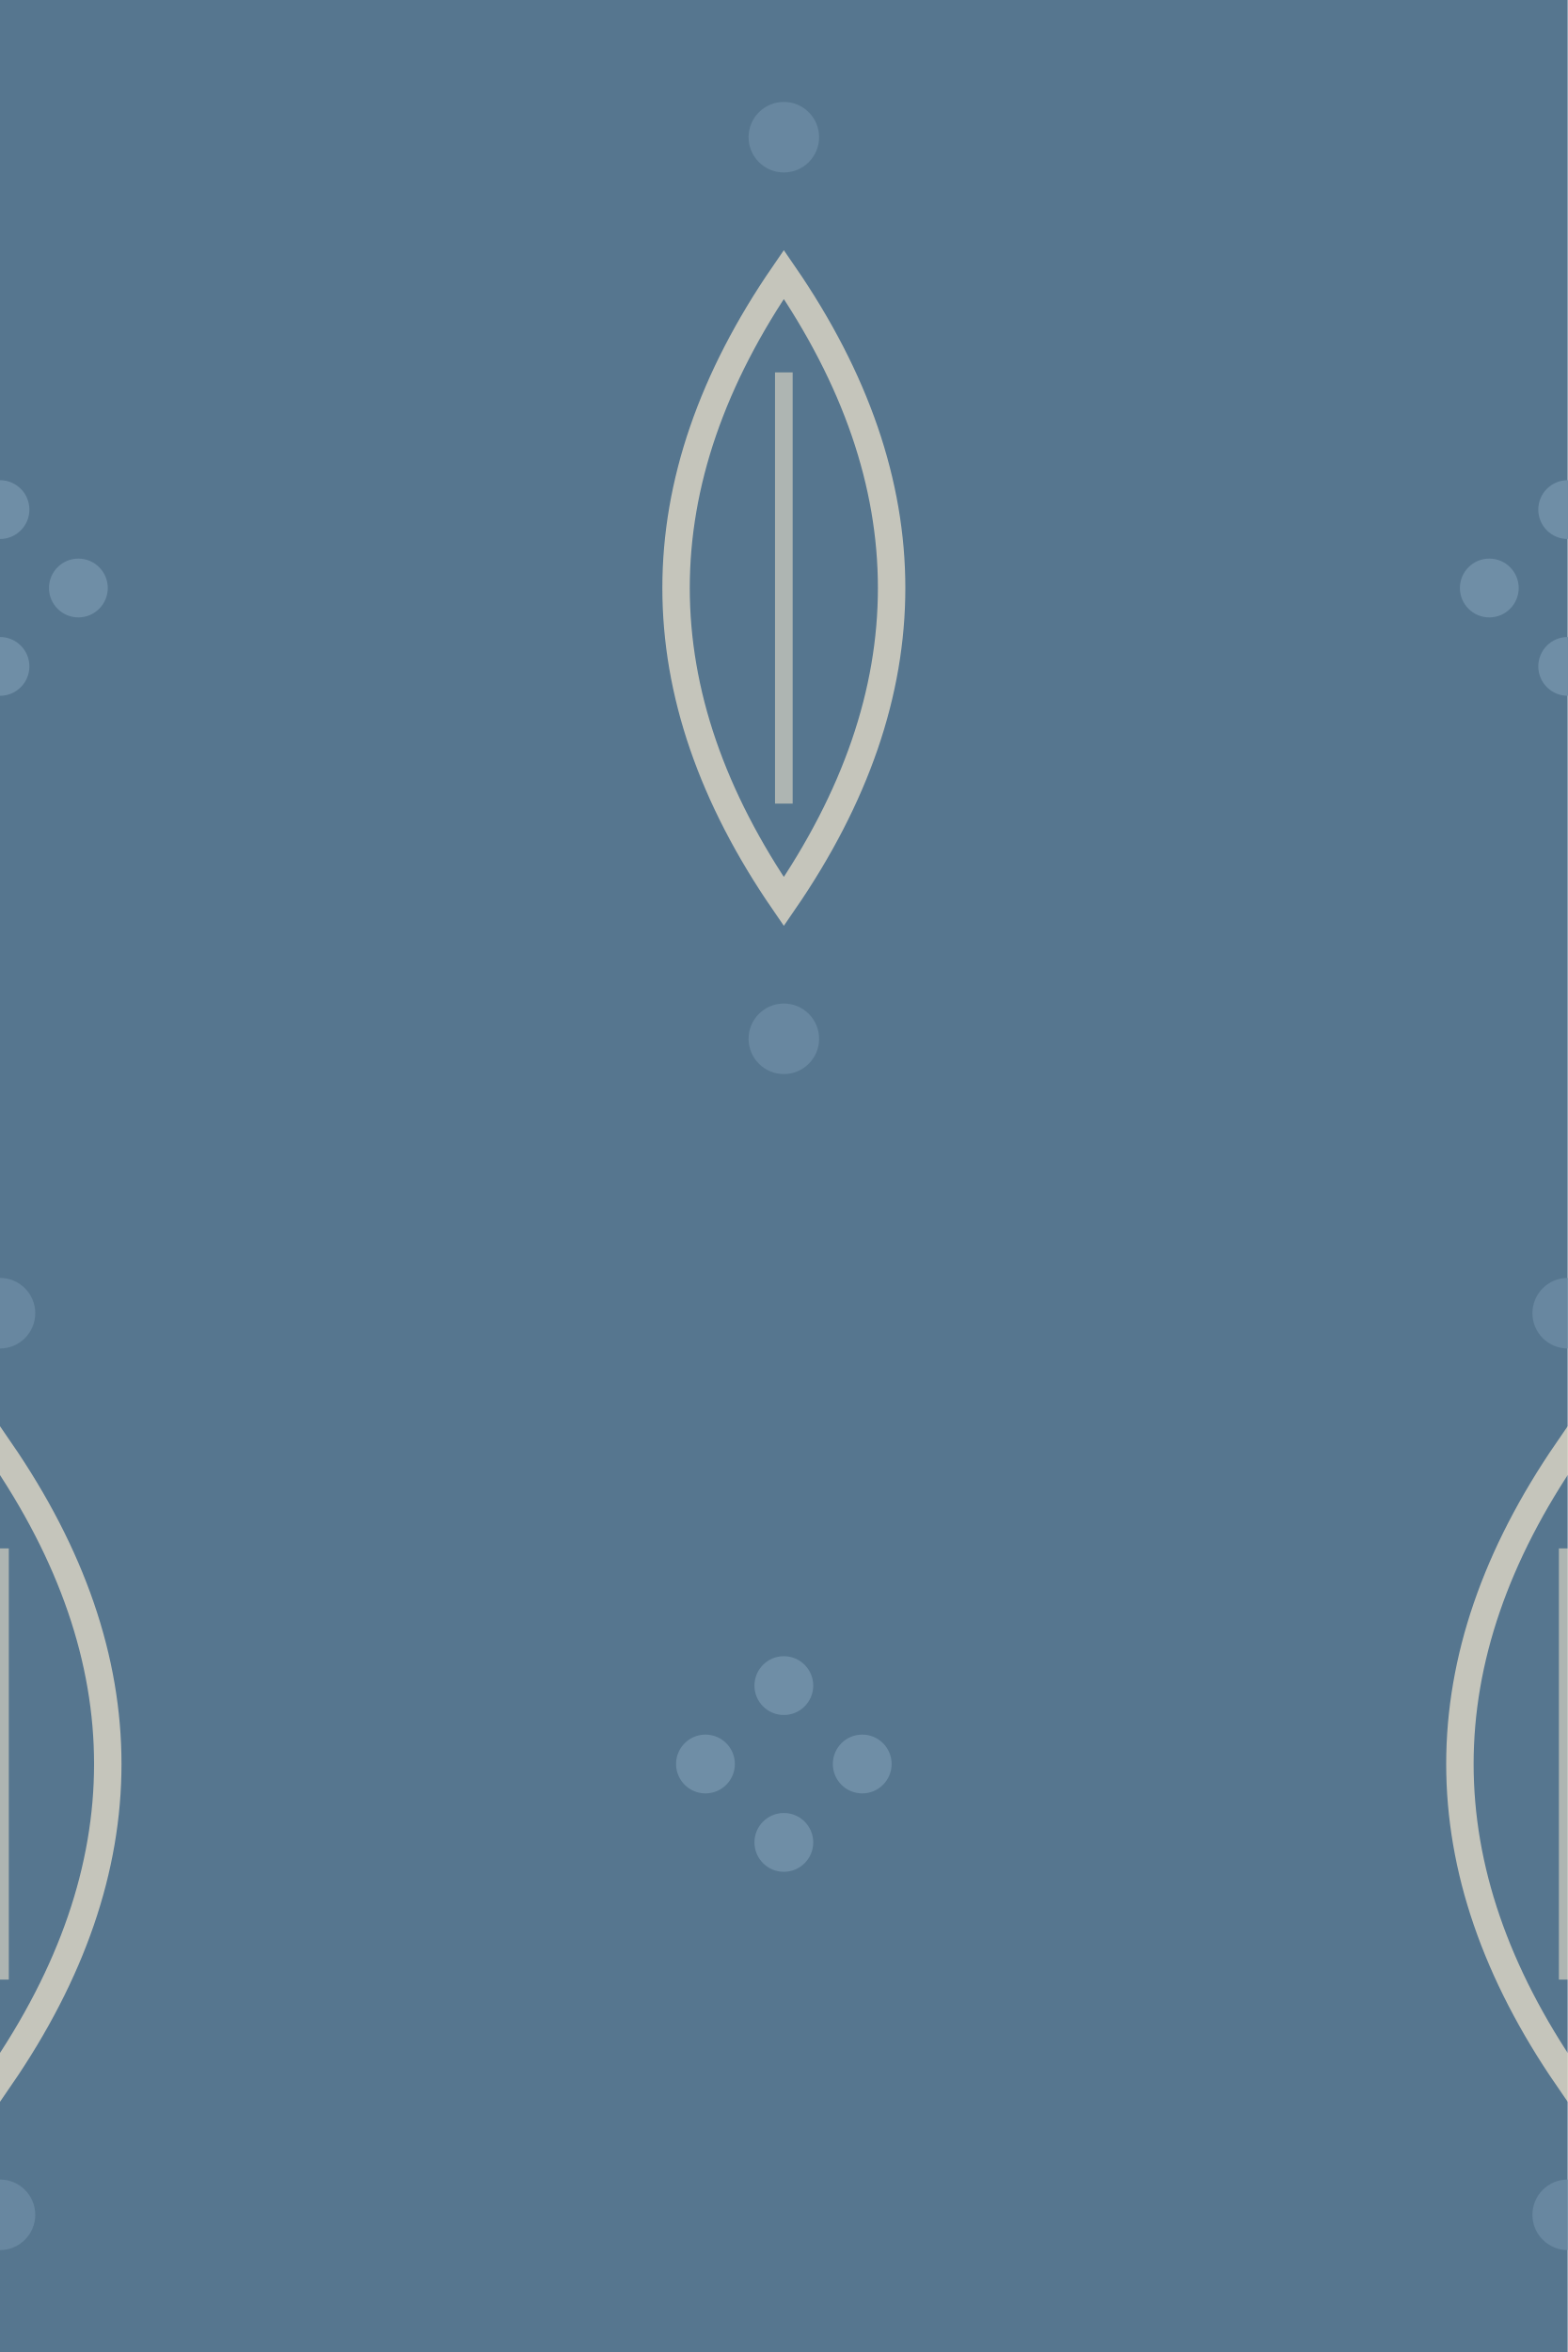
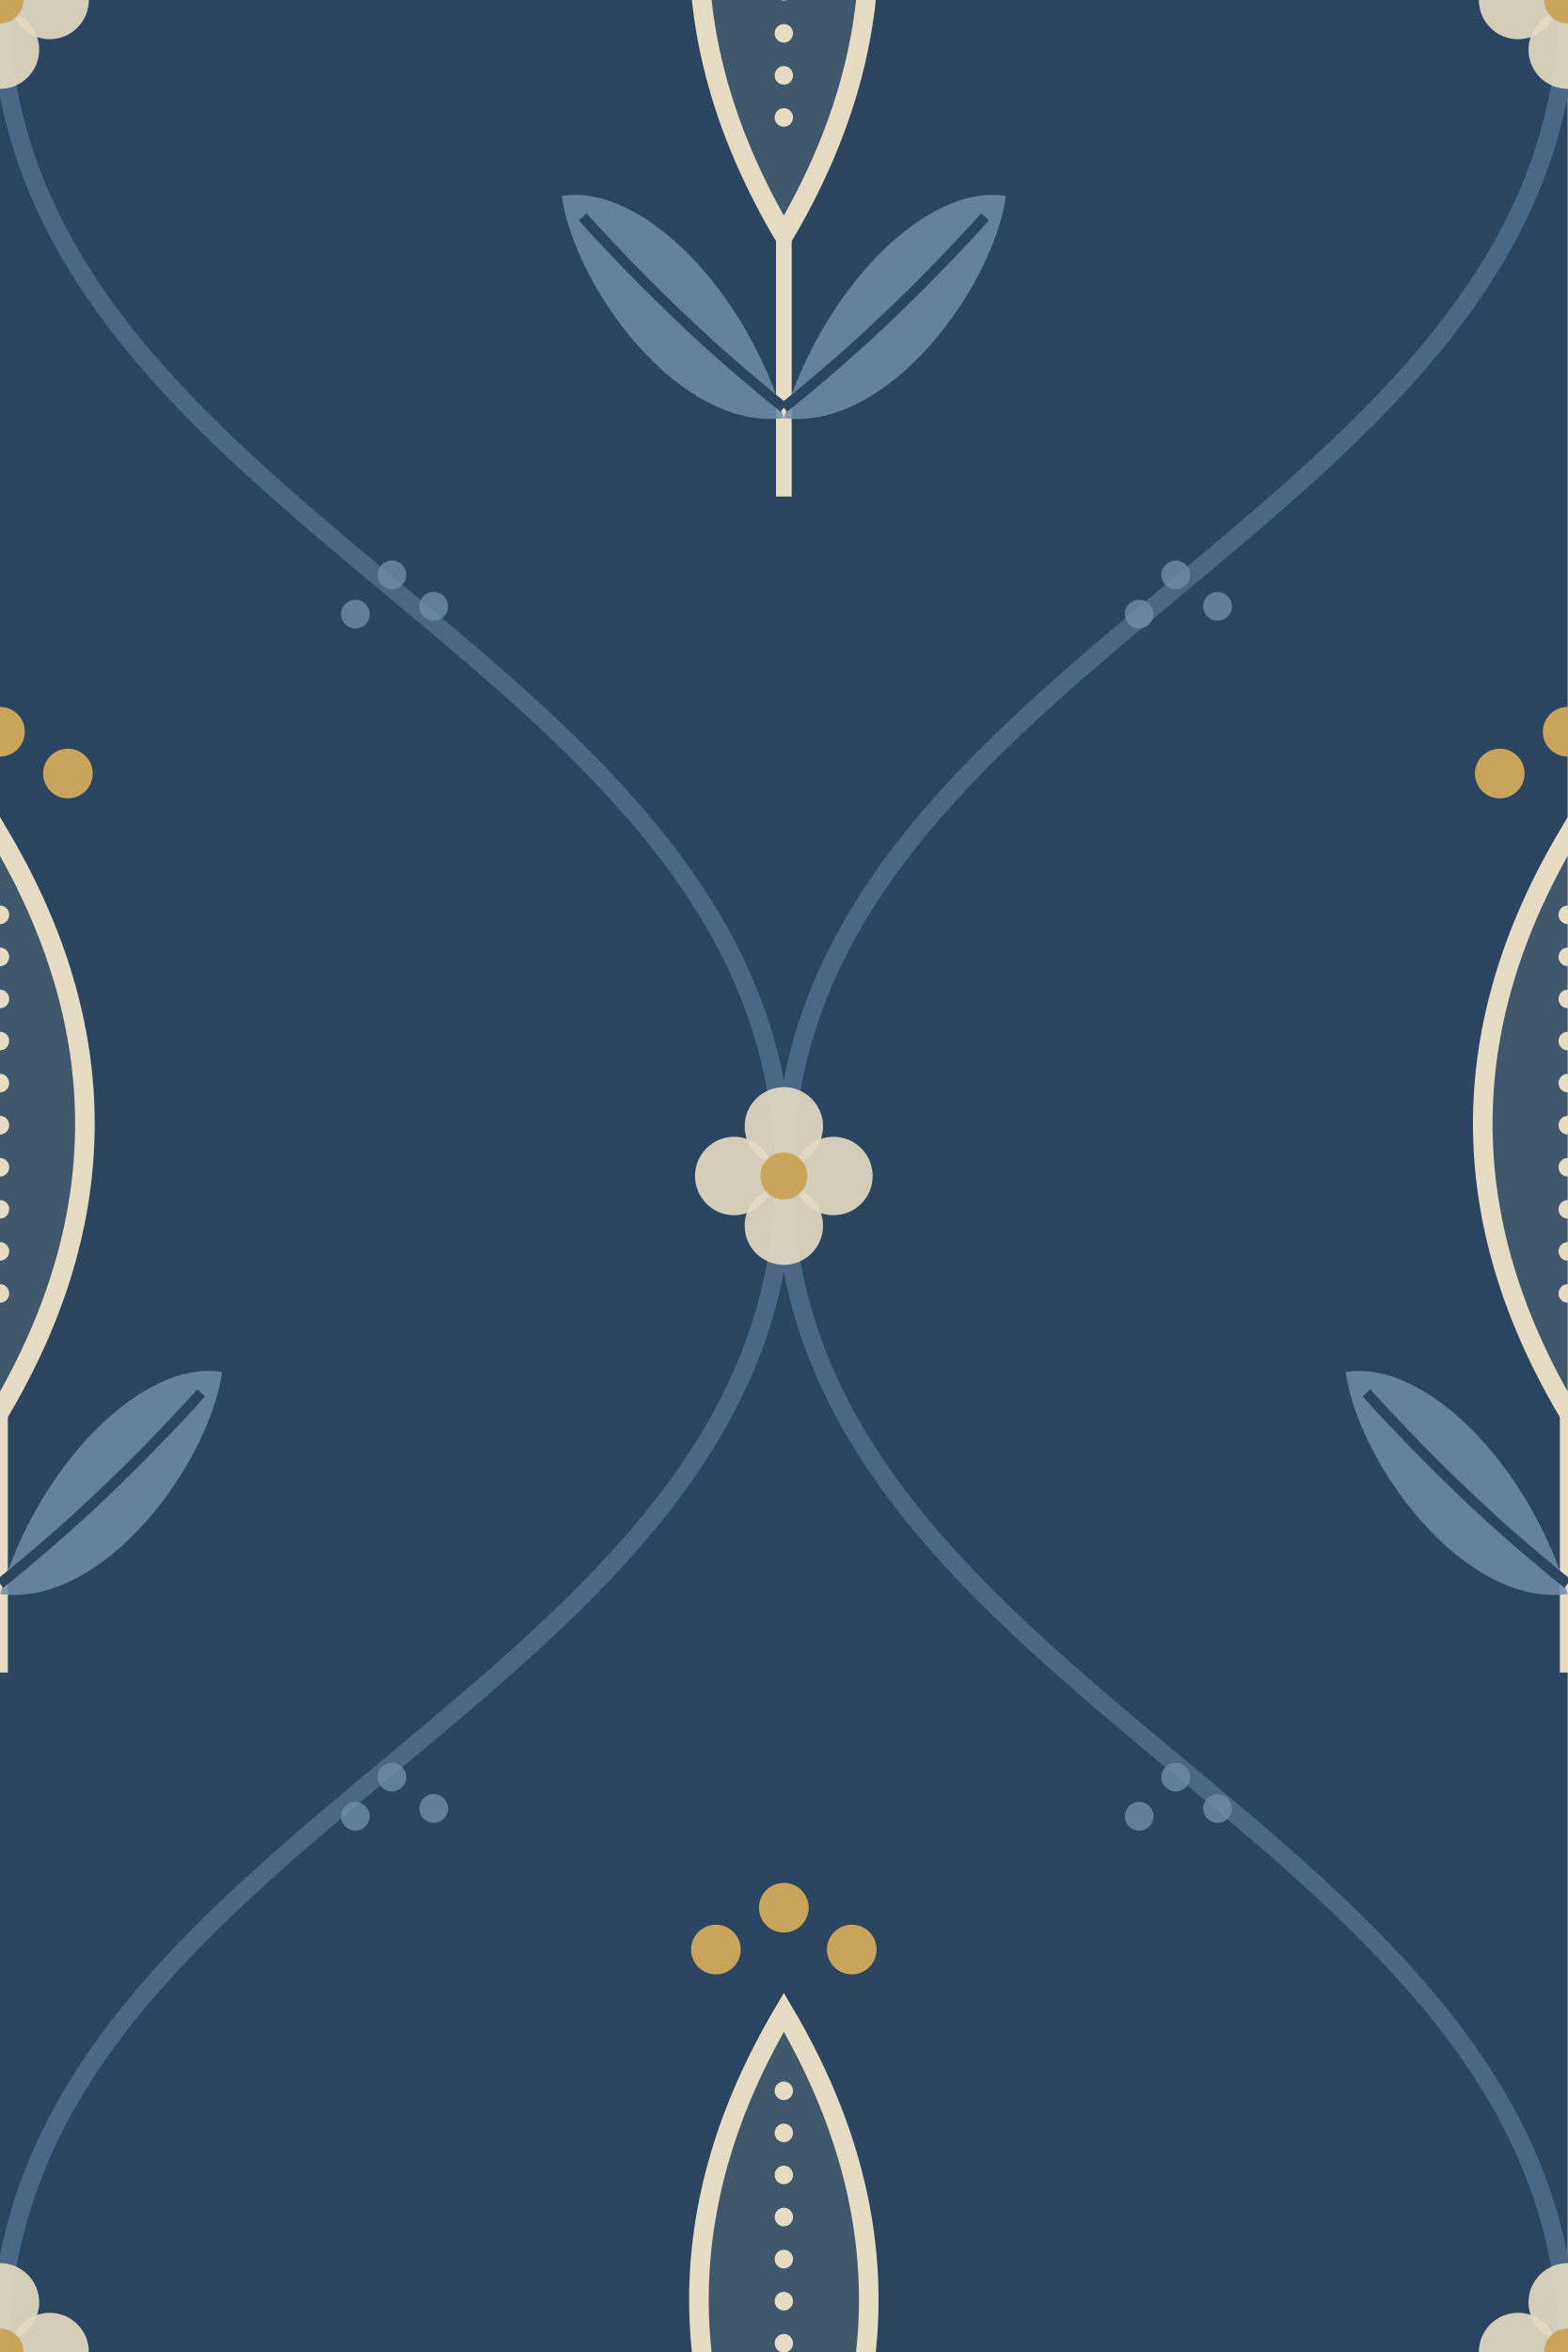
- <svg xmlns="http://www.w3.org/2000/svg" viewBox="0 0 40 60" width="160" height="240">
-   <rect width="40" height="60" fill="#56768f" />
-   <path d="M20,7 Q25.5,15 20,23 Q14.5,15 20,7 Z" fill="none" stroke="#e9dfca" stroke-width="0.7" opacity="0.75" />
-   <path d="M20,9.5 L20,20.5" stroke="#e9dfca" stroke-width="0.45" opacity="0.6" />
-   <circle cx="20" cy="3.5" r="0.9" fill="#6f8ea6" opacity="0.7" />
-   <circle cx="20" cy="26.5" r="0.9" fill="#6f8ea6" opacity="0.7" />
-   <path d="M0,37 Q5.5,45 0,53 Q-5.5,45 0,37 Z" fill="none" stroke="#e9dfca" stroke-width="0.7" opacity="0.75" />
-   <path d="M0,39.5 L0,50.5" stroke="#e9dfca" stroke-width="0.45" opacity="0.6" />
-   <circle cx="0" cy="33.5" r="0.9" fill="#6f8ea6" opacity="0.7" />
-   <circle cx="0" cy="56.5" r="0.9" fill="#6f8ea6" opacity="0.7" />
-   <path d="M40,37 Q45.5,45 40,53 Q34.5,45 40,37 Z" fill="none" stroke="#e9dfca" stroke-width="0.7" opacity="0.75" />
-   <path d="M40,39.5 L40,50.5" stroke="#e9dfca" stroke-width="0.45" opacity="0.6" />
-   <circle cx="40" cy="33.5" r="0.9" fill="#6f8ea6" opacity="0.7" />
-   <circle cx="40" cy="56.5" r="0.9" fill="#6f8ea6" opacity="0.7" />
-   <circle cx="0" cy="13" r="0.75" fill="#6f8ea6" />
-   <circle cx="2" cy="15" r="0.75" fill="#6f8ea6" />
-   <circle cx="0" cy="17" r="0.75" fill="#6f8ea6" />
-   <circle cx="-2" cy="15" r="0.75" fill="#6f8ea6" />
-   <circle cx="40" cy="13" r="0.75" fill="#6f8ea6" />
-   <circle cx="42" cy="15" r="0.75" fill="#6f8ea6" />
-   <circle cx="40" cy="17" r="0.75" fill="#6f8ea6" />
-   <circle cx="38" cy="15" r="0.75" fill="#6f8ea6" />
-   <circle cx="20" cy="43" r="0.75" fill="#6f8ea6" />
-   <circle cx="22" cy="45" r="0.75" fill="#6f8ea6" />
-   <circle cx="20" cy="47" r="0.75" fill="#6f8ea6" />
-   <circle cx="18" cy="45" r="0.75" fill="#6f8ea6" />
-   <circle cx="0" cy="-17" r="0.75" fill="#6f8ea6" />
-   <circle cx="2" cy="-15" r="0.75" fill="#6f8ea6" />
-   <circle cx="0" cy="-13" r="0.75" fill="#6f8ea6" />
-   <circle cx="-2" cy="-15" r="0.75" fill="#6f8ea6" />
-   <circle cx="40" cy="-17" r="0.75" fill="#6f8ea6" />
-   <circle cx="42" cy="-15" r="0.75" fill="#6f8ea6" />
-   <circle cx="40" cy="-13" r="0.75" fill="#6f8ea6" />
-   <circle cx="38" cy="-15" r="0.75" fill="#6f8ea6" />
-   <circle cx="20" cy="73" r="0.75" fill="#6f8ea6" />
-   <circle cx="22" cy="75" r="0.75" fill="#6f8ea6" />
-   <circle cx="20" cy="77" r="0.75" fill="#6f8ea6" />
-   <circle cx="18" cy="75" r="0.75" fill="#6f8ea6" />
-   <path d="M20,-53 Q25.5,-45 20,-37 Q14.5,-45 20,-53 Z" fill="none" stroke="#e9dfca" stroke-width="0.7" opacity="0.75" />
-   <path d="M20,-50.5 L20,-39.5" stroke="#e9dfca" stroke-width="0.45" opacity="0.6" />
-   <circle cx="20" cy="-56.5" r="0.9" fill="#6f8ea6" opacity="0.7" />
-   <circle cx="20" cy="-33.5" r="0.9" fill="#6f8ea6" opacity="0.7" />
-   <path d="M20,67 Q25.5,75 20,83 Q14.5,75 20,67 Z" fill="none" stroke="#e9dfca" stroke-width="0.7" opacity="0.75" />
-   <path d="M20,69.5 L20,80.5" stroke="#e9dfca" stroke-width="0.45" opacity="0.6" />
-   <circle cx="20" cy="63.5" r="0.9" fill="#6f8ea6" opacity="0.7" />
-   <circle cx="20" cy="86.5" r="0.9" fill="#6f8ea6" opacity="0.7" />
+ <svg xmlns="http://www.w3.org/2000/svg" viewBox="0 0 60 90" width="240" height="360">
+   <rect width="60" height="90" fill="#2b4560" />
+   <path d="M0,-90 C0,-70 30,-65 30,-45 C30,-25 60,-20 60,0M0,-90 C0,-70 -30,-65 -30,-45 C-30,-25 -60,-20 -60,0M0,0 C0,20 30,25 30,45 C30,65 60,70 60,90M0,0 C0,20 -30,25 -30,45 C-30,65 -60,70 -60,90M0,90 C0,110 30,115 30,135 C30,155 60,160 60,180M0,90 C0,110 -30,115 -30,135 C-30,155 -60,160 -60,180M60,-90 C60,-70 90,-65 90,-45 C90,-25 120,-20 120,0M60,-90 C60,-70 30,-65 30,-45 C30,-25 0,-20 0,0M60,0 C60,20 90,25 90,45 C90,65 120,70 120,90M60,0 C60,20 30,25 30,45 C30,65 0,70 0,90M60,90 C60,110 90,115 90,135 C90,155 120,160 120,180M60,90 C60,110 30,115 30,135 C30,155 0,160 0,180" fill="none" stroke="#4a6886" stroke-width="0.7" />
+   <path d="M30,-13 Q36.5,-2 30,9 Q23.5,-2 30,-13 Z" fill="#e6dcc4" fill-opacity="0.12" stroke="#e6dcc4" stroke-width="0.75" />
+   <path d="M30,-10 L30,6" stroke="#e6dcc4" stroke-width="0.7" stroke-dasharray="0.01 1.6" stroke-linecap="round" />
+   <path d="M30,9 L30,19" stroke="#e6dcc4" stroke-width="0.6" />
+   <path d="M30,16 C28.5,11 24.5,7 21.5,7.5 C22,11 26,16.5 30,16 Z" fill="#6f8ca8" opacity="0.85" />
+   <path d="M30,15.6 Q26,12.4 22.3,8.3" fill="none" stroke="#2b4560" stroke-width="0.4" />
+   <path d="M30,16 C31.5,11 35.5,7 38.5,7.5 C38,11 34,16.5 30,16 Z" fill="#6f8ca8" opacity="0.85" />
+   <path d="M30,15.6 Q34,12.4 37.7,8.3" fill="none" stroke="#2b4560" stroke-width="0.4" />
+   <circle cx="30" cy="-17" r="0.95" fill="#c9a45a" />
+   <circle cx="27.4" cy="-15.4" r="0.95" fill="#c9a45a" />
+   <circle cx="32.6" cy="-15.4" r="0.95" fill="#c9a45a" />
+   <path d="M30,77 Q36.5,88 30,99 Q23.5,88 30,77 Z" fill="#e6dcc4" fill-opacity="0.12" stroke="#e6dcc4" stroke-width="0.75" />
+   <path d="M30,80 L30,96" stroke="#e6dcc4" stroke-width="0.7" stroke-dasharray="0.01 1.6" stroke-linecap="round" />
+   <path d="M30,99 L30,109" stroke="#e6dcc4" stroke-width="0.6" />
+   <path d="M30,106 C28.5,101 24.5,97 21.5,97.5 C22,101 26,106.5 30,106 Z" fill="#6f8ca8" opacity="0.85" />
+   <path d="M30,105.6 Q26,102.4 22.3,98.3" fill="none" stroke="#2b4560" stroke-width="0.4" />
+   <path d="M30,106 C31.5,101 35.5,97 38.5,97.5 C38,101 34,106.5 30,106 Z" fill="#6f8ca8" opacity="0.85" />
+   <path d="M30,105.6 Q34,102.4 37.7,98.3" fill="none" stroke="#2b4560" stroke-width="0.4" />
+   <circle cx="30" cy="73" r="0.95" fill="#c9a45a" />
+   <circle cx="27.4" cy="74.6" r="0.95" fill="#c9a45a" />
+   <circle cx="32.6" cy="74.6" r="0.95" fill="#c9a45a" />
+   <path d="M0,32 Q6.5,43 0,54 Q-6.5,43 0,32 Z" fill="#e6dcc4" fill-opacity="0.12" stroke="#e6dcc4" stroke-width="0.75" />
+   <path d="M0,35 L0,51" stroke="#e6dcc4" stroke-width="0.7" stroke-dasharray="0.01 1.6" stroke-linecap="round" />
+   <path d="M0,54 L0,64" stroke="#e6dcc4" stroke-width="0.6" />
+   <path d="M0,61 C-1.5,56 -5.5,52 -8.5,52.5 C-8,56 -4,61.5 0,61 Z" fill="#6f8ca8" opacity="0.85" />
+   <path d="M0,60.6 Q-4,57.4 -7.7,53.3" fill="none" stroke="#2b4560" stroke-width="0.4" />
+   <path d="M0,61 C1.5,56 5.5,52 8.5,52.5 C8,56 4,61.5 0,61 Z" fill="#6f8ca8" opacity="0.85" />
+   <path d="M0,60.6 Q4,57.4 7.7,53.3" fill="none" stroke="#2b4560" stroke-width="0.4" />
+   <circle cx="0" cy="28" r="0.95" fill="#c9a45a" />
+   <circle cx="-2.6" cy="29.6" r="0.95" fill="#c9a45a" />
+   <circle cx="2.6" cy="29.6" r="0.95" fill="#c9a45a" />
+   <path d="M60,32 Q66.5,43 60,54 Q53.5,43 60,32 Z" fill="#e6dcc4" fill-opacity="0.12" stroke="#e6dcc4" stroke-width="0.75" />
+   <path d="M60,35 L60,51" stroke="#e6dcc4" stroke-width="0.7" stroke-dasharray="0.01 1.6" stroke-linecap="round" />
+   <path d="M60,54 L60,64" stroke="#e6dcc4" stroke-width="0.6" />
+   <path d="M60,61 C58.5,56 54.5,52 51.5,52.5 C52,56 56,61.5 60,61 Z" fill="#6f8ca8" opacity="0.85" />
+   <path d="M60,60.6 Q56,57.4 52.3,53.3" fill="none" stroke="#2b4560" stroke-width="0.4" />
+   <path d="M60,61 C61.5,56 65.5,52 68.5,52.5 C68,56 64,61.5 60,61 Z" fill="#6f8ca8" opacity="0.85" />
+   <path d="M60,60.6 Q64,57.4 67.7,53.3" fill="none" stroke="#2b4560" stroke-width="0.4" />
+   <circle cx="60" cy="28" r="0.95" fill="#c9a45a" />
+   <circle cx="57.4" cy="29.6" r="0.95" fill="#c9a45a" />
+   <circle cx="62.6" cy="29.6" r="0.95" fill="#c9a45a" />
+   <path d="M30,-103 Q36.5,-92 30,-81 Q23.5,-92 30,-103 Z" fill="#e6dcc4" fill-opacity="0.12" stroke="#e6dcc4" stroke-width="0.75" />
+   <path d="M30,-100 L30,-84" stroke="#e6dcc4" stroke-width="0.7" stroke-dasharray="0.01 1.6" stroke-linecap="round" />
+   <path d="M30,-81 L30,-71" stroke="#e6dcc4" stroke-width="0.6" />
+   <path d="M30,-74 C28.5,-79 24.5,-83 21.5,-82.5 C22,-79 26,-73.5 30,-74 Z" fill="#6f8ca8" opacity="0.85" />
+   <path d="M30,-74.4 Q26,-77.6 22.3,-81.7" fill="none" stroke="#2b4560" stroke-width="0.4" />
+   <path d="M30,-74 C31.5,-79 35.5,-83 38.5,-82.5 C38,-79 34,-73.5 30,-74 Z" fill="#6f8ca8" opacity="0.85" />
+   <path d="M30,-74.4 Q34,-77.6 37.7,-81.7" fill="none" stroke="#2b4560" stroke-width="0.4" />
+   <circle cx="30" cy="-107" r="0.95" fill="#c9a45a" />
+   <circle cx="27.4" cy="-105.4" r="0.95" fill="#c9a45a" />
+   <circle cx="32.6" cy="-105.4" r="0.95" fill="#c9a45a" />
+   <circle cx="0" cy="-1.9" r="1.5" fill="#e6dcc4" opacity="0.9" />
+   <circle cx="1.9" cy="0" r="1.5" fill="#e6dcc4" opacity="0.9" />
+   <circle cx="0" cy="1.9" r="1.5" fill="#e6dcc4" opacity="0.9" />
+   <circle cx="-1.9" cy="0" r="1.5" fill="#e6dcc4" opacity="0.9" />
+   <circle cx="0" cy="0" r="0.9" fill="#c9a45a" />
+   <circle cx="60" cy="-1.9" r="1.5" fill="#e6dcc4" opacity="0.9" />
+   <circle cx="61.9" cy="0" r="1.5" fill="#e6dcc4" opacity="0.9" />
+   <circle cx="60" cy="1.9" r="1.5" fill="#e6dcc4" opacity="0.9" />
+   <circle cx="58.1" cy="0" r="1.5" fill="#e6dcc4" opacity="0.9" />
+   <circle cx="60" cy="0" r="0.9" fill="#c9a45a" />
+   <circle cx="0" cy="88.1" r="1.5" fill="#e6dcc4" opacity="0.9" />
+   <circle cx="1.9" cy="90" r="1.5" fill="#e6dcc4" opacity="0.9" />
+   <circle cx="0" cy="91.9" r="1.5" fill="#e6dcc4" opacity="0.9" />
+   <circle cx="-1.9" cy="90" r="1.5" fill="#e6dcc4" opacity="0.9" />
+   <circle cx="0" cy="90" r="0.9" fill="#c9a45a" />
+   <circle cx="60" cy="88.1" r="1.5" fill="#e6dcc4" opacity="0.9" />
+   <circle cx="61.9" cy="90" r="1.5" fill="#e6dcc4" opacity="0.9" />
+   <circle cx="60" cy="91.9" r="1.5" fill="#e6dcc4" opacity="0.9" />
+   <circle cx="58.1" cy="90" r="1.5" fill="#e6dcc4" opacity="0.9" />
+   <circle cx="60" cy="90" r="0.9" fill="#c9a45a" />
+   <circle cx="30" cy="43.1" r="1.5" fill="#e6dcc4" opacity="0.9" />
+   <circle cx="31.9" cy="45" r="1.5" fill="#e6dcc4" opacity="0.9" />
+   <circle cx="30" cy="46.9" r="1.5" fill="#e6dcc4" opacity="0.9" />
+   <circle cx="28.1" cy="45" r="1.5" fill="#e6dcc4" opacity="0.9" />
+   <circle cx="30" cy="45" r="0.9" fill="#c9a45a" />
+   <circle cx="15" cy="22" r="0.55" fill="#6f8ca8" opacity="0.8" />
+   <circle cx="16.6" cy="23.2" r="0.55" fill="#6f8ca8" opacity="0.8" />
+   <circle cx="13.6" cy="23.5" r="0.55" fill="#6f8ca8" opacity="0.8" />
+   <circle cx="45" cy="22" r="0.55" fill="#6f8ca8" opacity="0.8" />
+   <circle cx="46.6" cy="23.2" r="0.55" fill="#6f8ca8" opacity="0.8" />
+   <circle cx="43.6" cy="23.5" r="0.55" fill="#6f8ca8" opacity="0.8" />
+   <circle cx="15" cy="68" r="0.55" fill="#6f8ca8" opacity="0.8" />
+   <circle cx="16.6" cy="69.2" r="0.55" fill="#6f8ca8" opacity="0.8" />
+   <circle cx="13.6" cy="69.5" r="0.55" fill="#6f8ca8" opacity="0.8" />
+   <circle cx="45" cy="68" r="0.55" fill="#6f8ca8" opacity="0.8" />
+   <circle cx="46.6" cy="69.2" r="0.55" fill="#6f8ca8" opacity="0.8" />
+   <circle cx="43.6" cy="69.5" r="0.55" fill="#6f8ca8" opacity="0.8" />
</svg>
